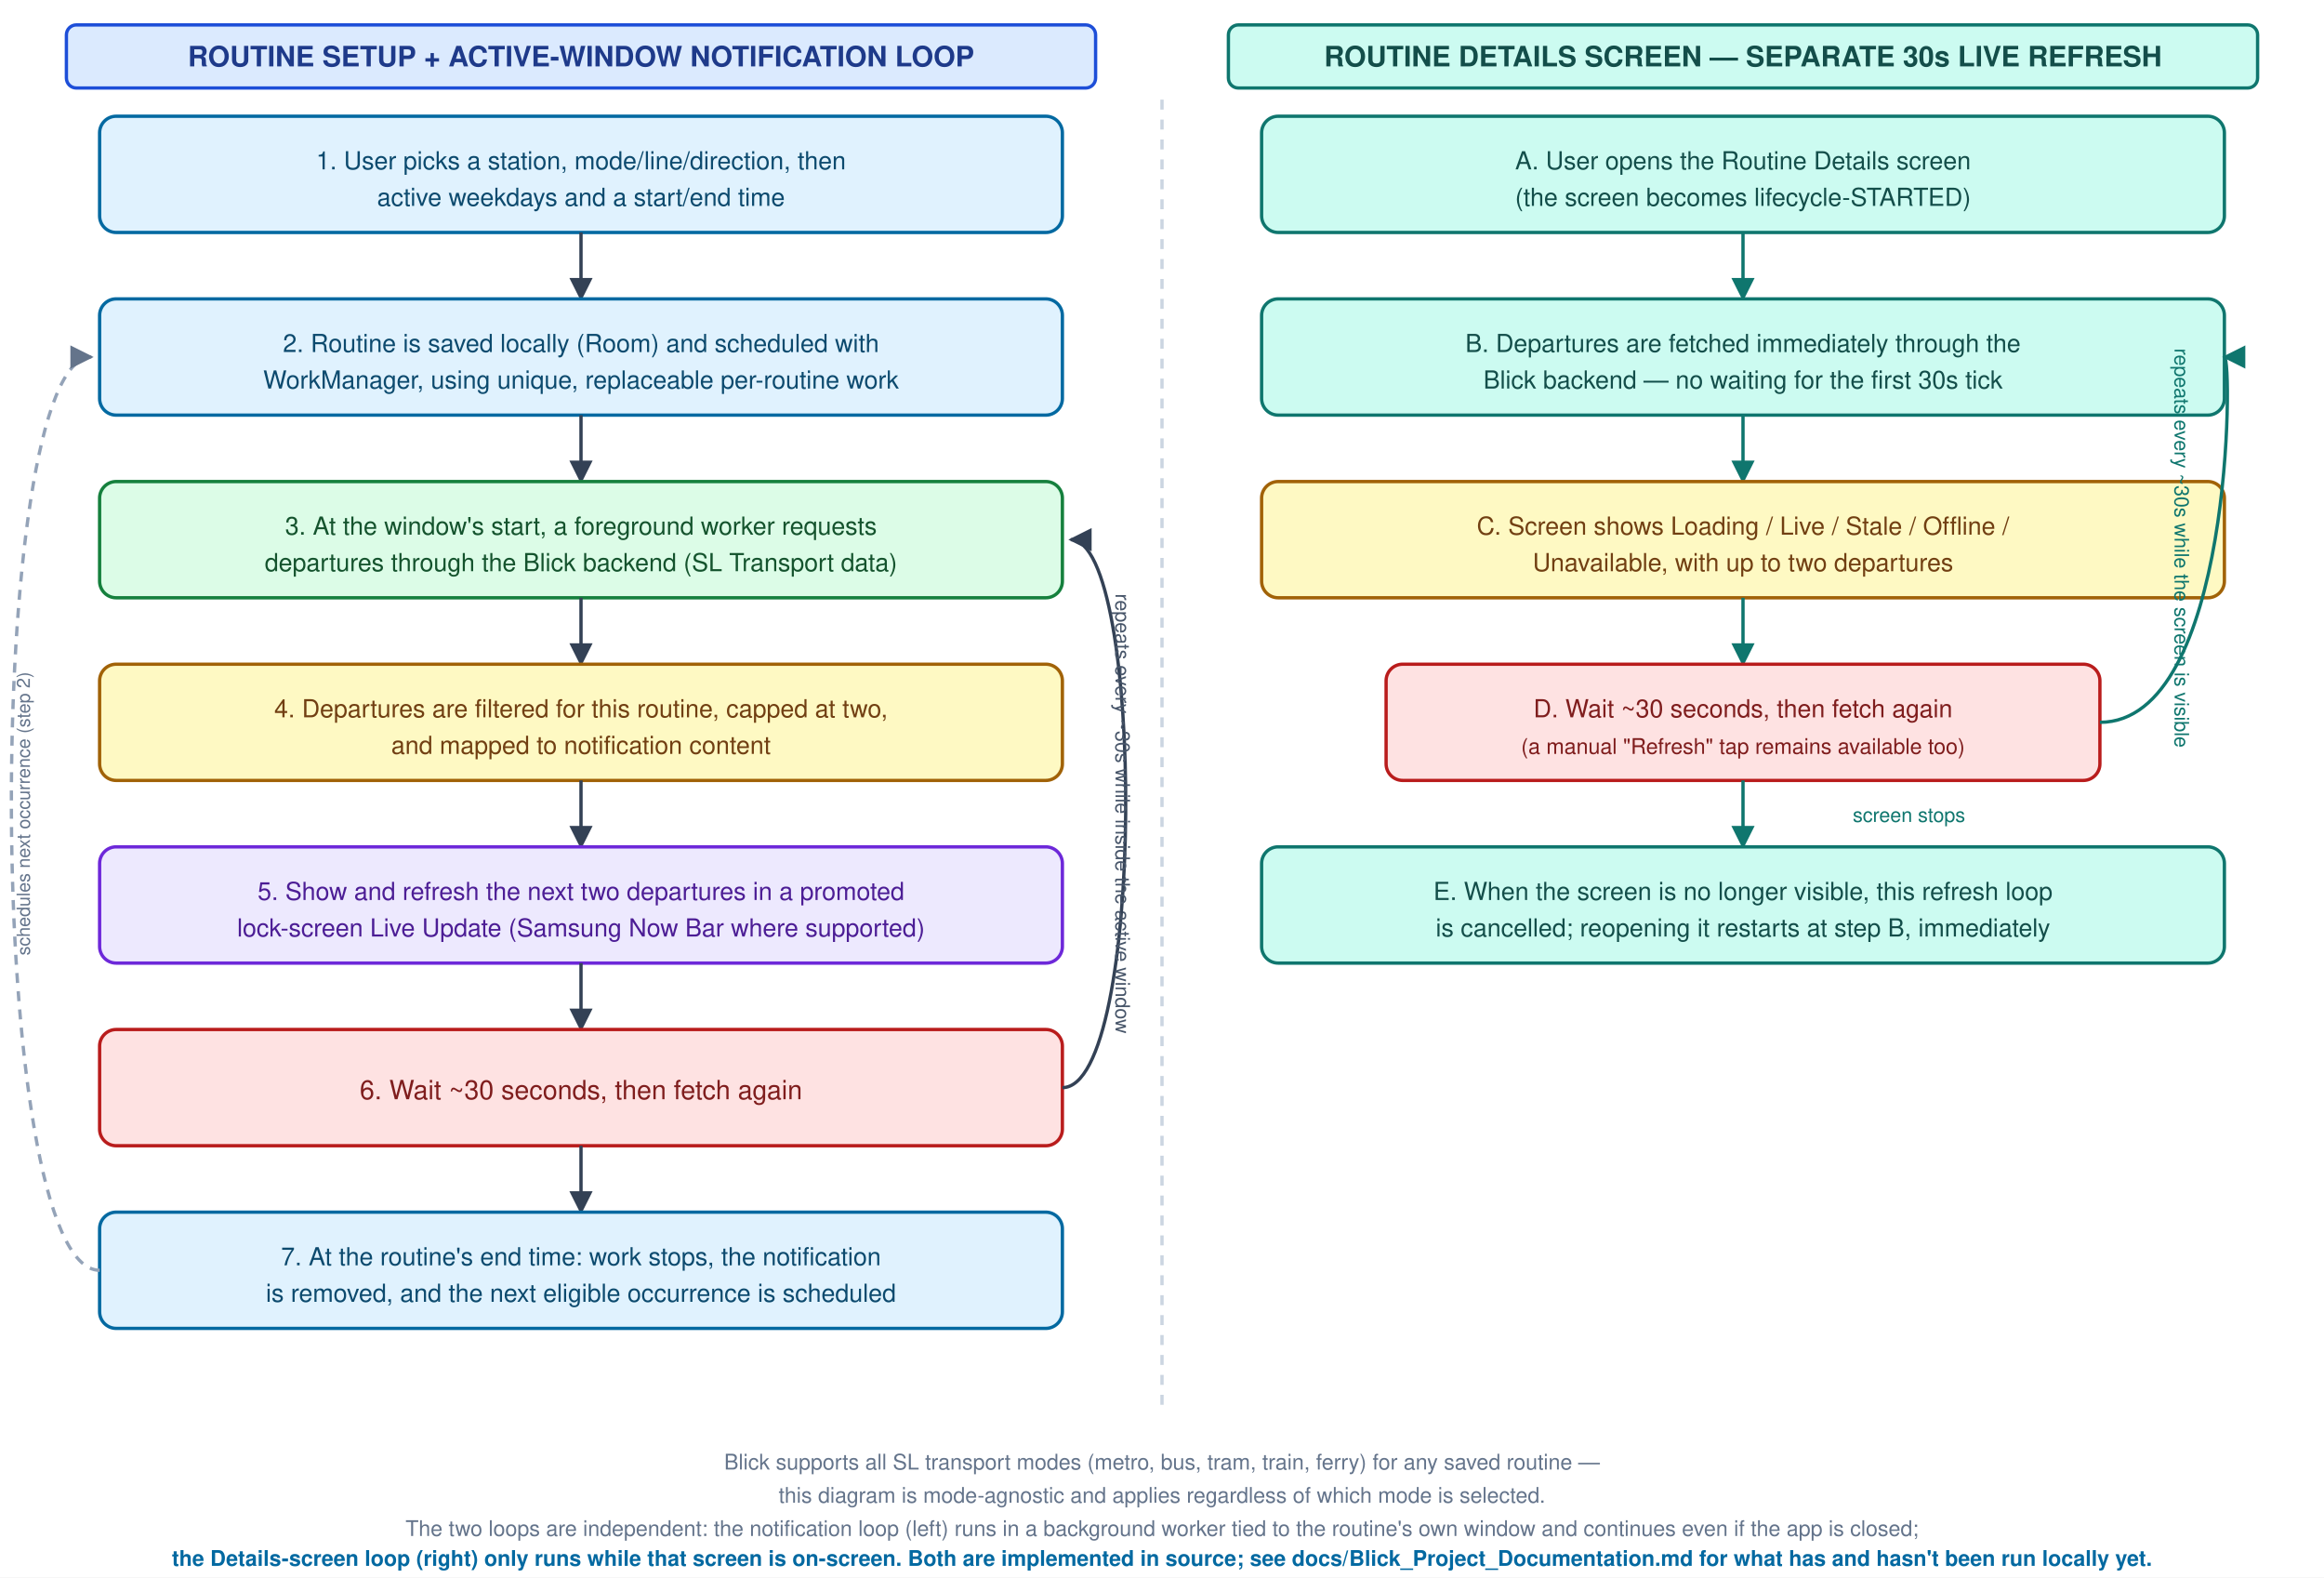
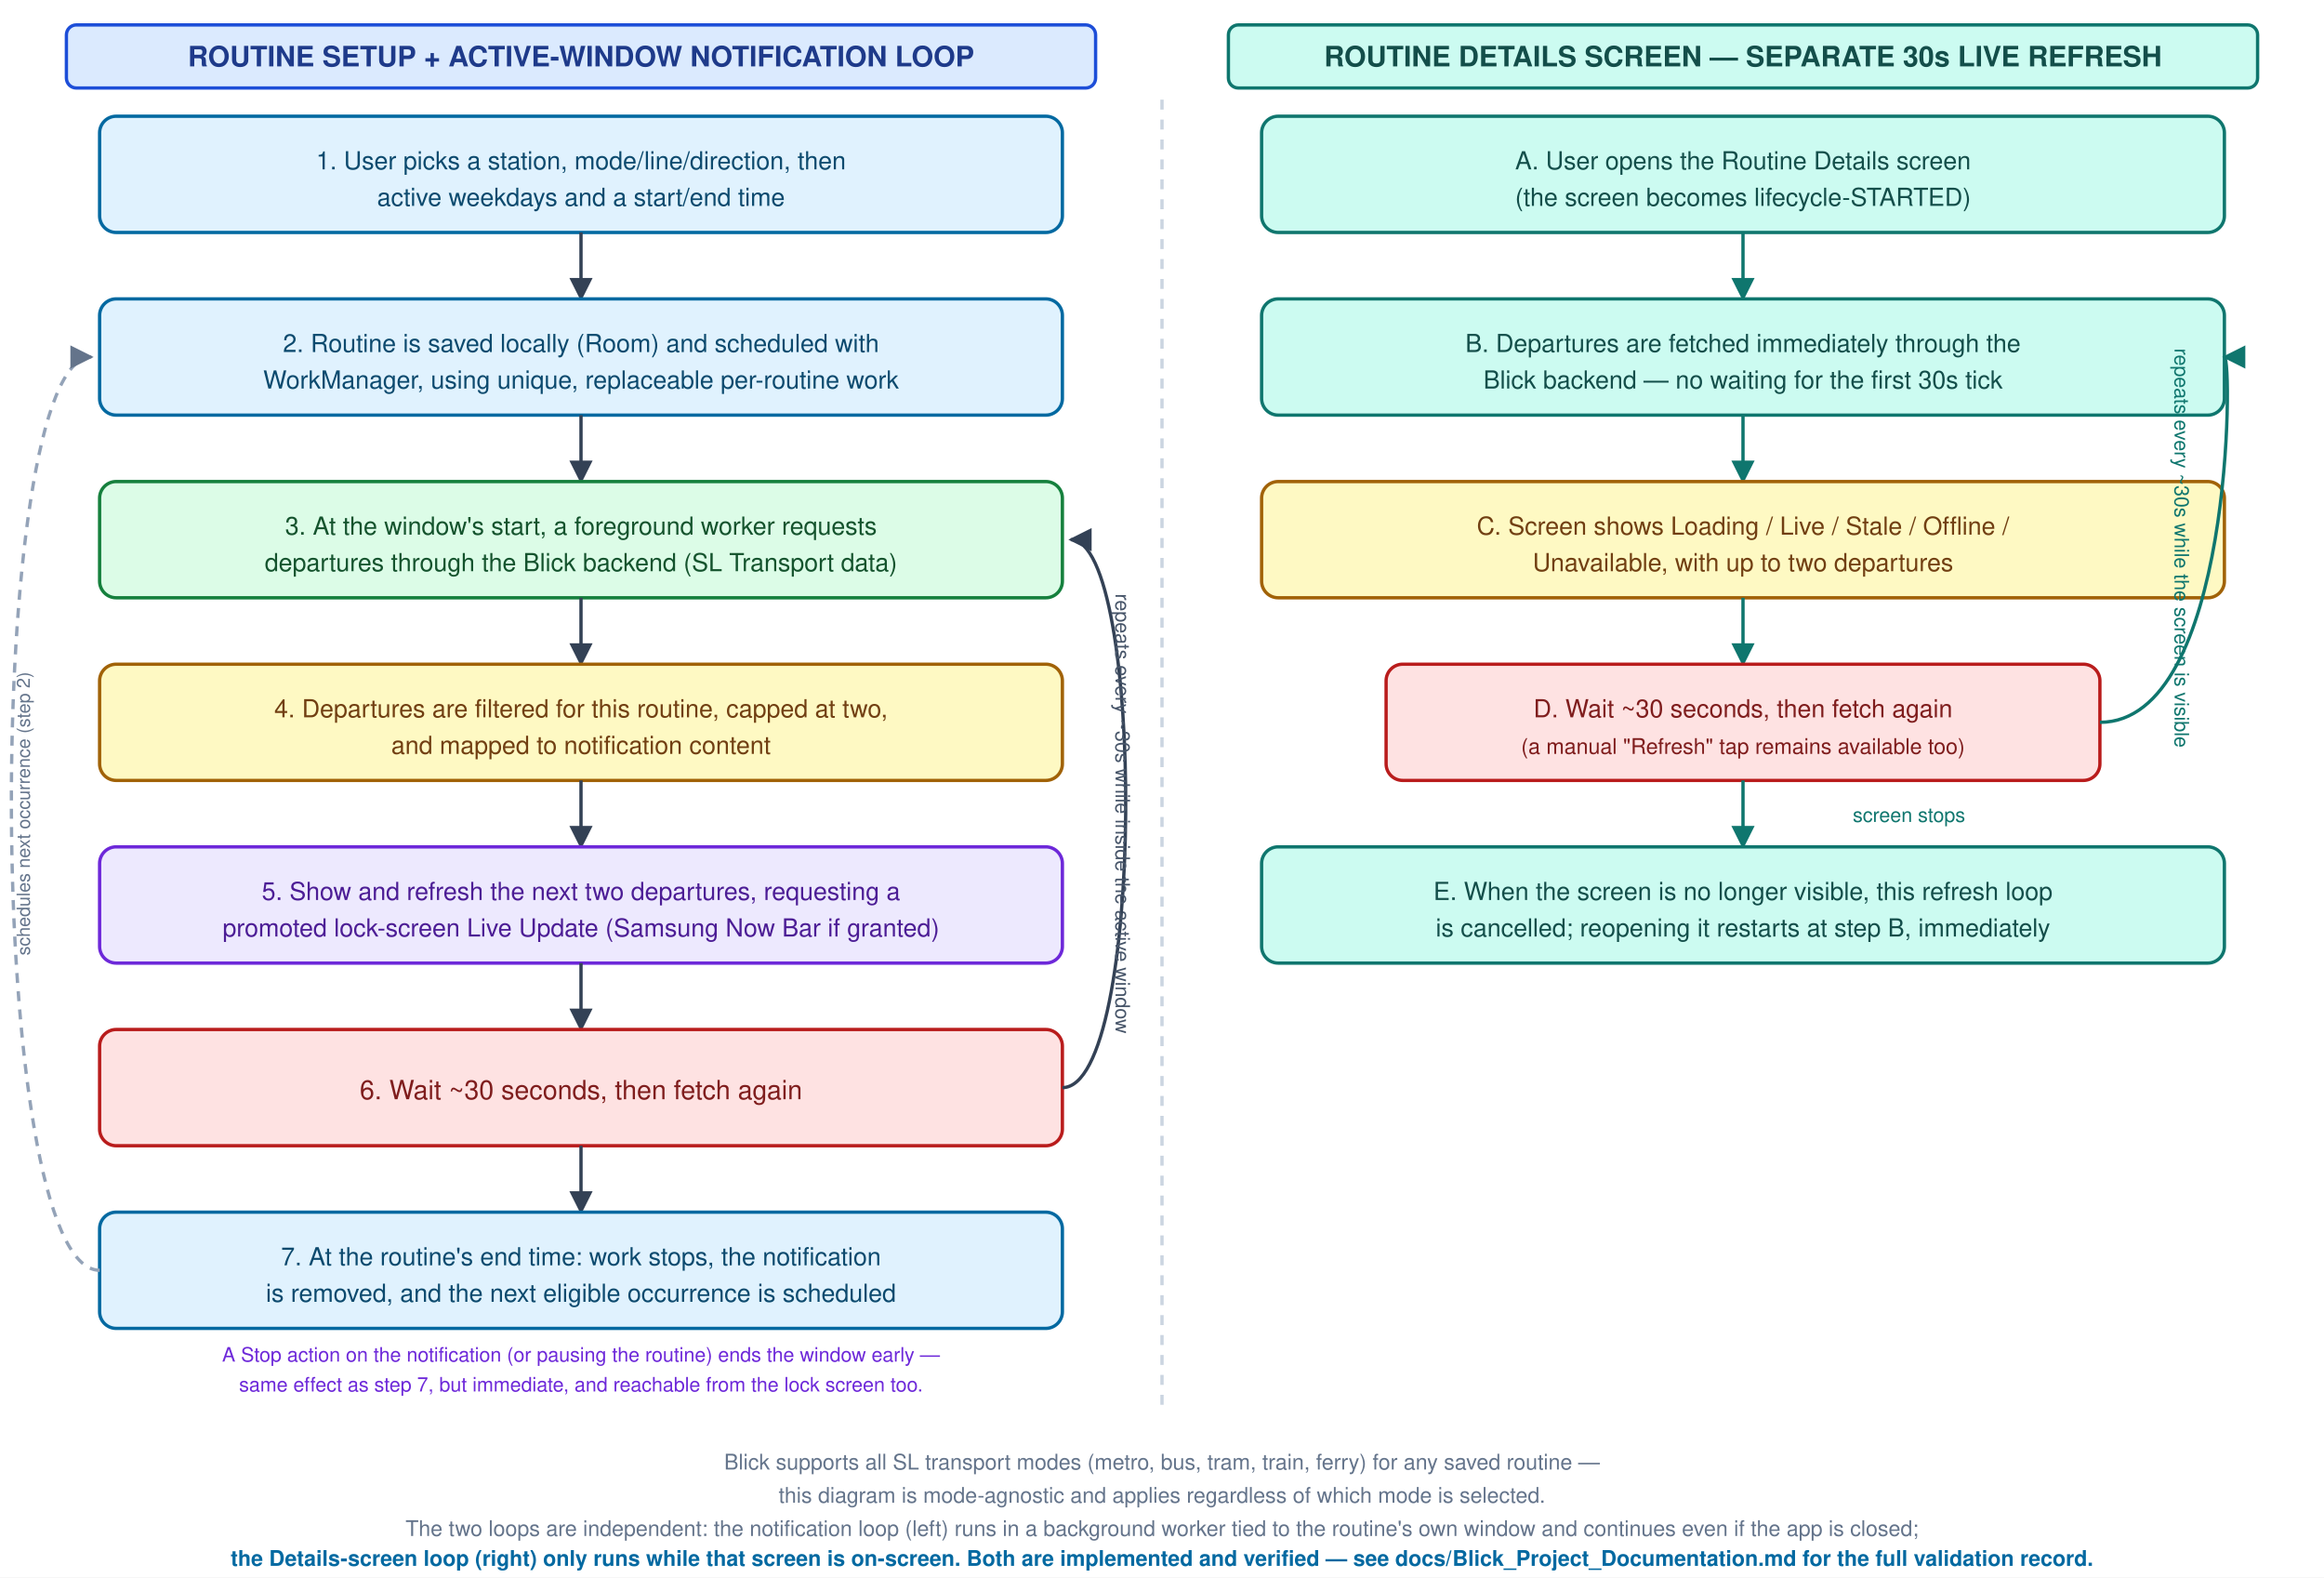
<svg xmlns="http://www.w3.org/2000/svg" viewBox="0 0 1400 950" font-family="Helvetica, Arial, sans-serif">
  <defs>
    <marker id="arrow" viewBox="0 0 10 10" refX="9" refY="5" markerWidth="7" markerHeight="7" orient="auto-start-reverse">
      <path d="M 0 0 L 10 5 L 0 10 z" fill="#334155" />
    </marker>
    <marker id="arrowTeal" viewBox="0 0 10 10" refX="9" refY="5" markerWidth="7" markerHeight="7" orient="auto-start-reverse">
      <path d="M 0 0 L 10 5 L 0 10 z" fill="#0f766e" />
    </marker>
    <marker id="arrowMuted" viewBox="0 0 10 10" refX="9" refY="5" markerWidth="7" markerHeight="7" orient="auto-start-reverse">
      <path d="M 0 0 L 10 5 L 0 10 z" fill="#64748b" />
    </marker>
  </defs>
  <rect width="1400" height="950" fill="#ffffff" />
  <rect x="40" y="15" width="620" height="38" rx="6" fill="#dbeafe" stroke="#1d4ed8" stroke-width="2" />
  <text x="350" y="40" text-anchor="middle" font-size="17" font-weight="bold" fill="#1e3a8a">ROUTINE SETUP + ACTIVE-WINDOW NOTIFICATION LOOP</text>
  <rect x="740" y="15" width="620" height="38" rx="6" fill="#ccfbf1" stroke="#0f766e" stroke-width="2" />
  <text x="1050" y="40" text-anchor="middle" font-size="17" font-weight="bold" fill="#134e4a">ROUTINE DETAILS SCREEN — SEPARATE 30s LIVE REFRESH</text>
  <line x1="700" y1="60" x2="700" y2="850" stroke="#cbd5e1" stroke-width="2" stroke-dasharray="6,6" />
  <rect x="60" y="70" width="580" height="70" rx="10" fill="#e0f2fe" stroke="#0369a1" stroke-width="2" />
  <text x="350" y="102" text-anchor="middle" font-size="15" fill="#0c4a6e">1. User picks a station, mode/line/direction, then</text>
  <text x="350" y="124" text-anchor="middle" font-size="15" fill="#0c4a6e">active weekdays and a start/end time</text>
  <line x1="350" y1="140" x2="350" y2="180" stroke="#334155" stroke-width="2" marker-end="url(#arrow)" />
  <rect x="60" y="180" width="580" height="70" rx="10" fill="#e0f2fe" stroke="#0369a1" stroke-width="2" />
  <text x="350" y="212" text-anchor="middle" font-size="15" fill="#0c4a6e">2. Routine is saved locally (Room) and scheduled with</text>
  <text x="350" y="234" text-anchor="middle" font-size="15" fill="#0c4a6e">WorkManager, using unique, replaceable per-routine work</text>
  <line x1="350" y1="250" x2="350" y2="290" stroke="#334155" stroke-width="2" marker-end="url(#arrow)" />
  <rect x="60" y="290" width="580" height="70" rx="10" fill="#dcfce7" stroke="#15803d" stroke-width="2" />
  <text x="350" y="322" text-anchor="middle" font-size="15" fill="#14532d">3. At the window's start, a foreground worker requests</text>
  <text x="350" y="344" text-anchor="middle" font-size="15" fill="#14532d">departures through the Blick backend (SL Transport data)</text>
  <line x1="350" y1="360" x2="350" y2="400" stroke="#334155" stroke-width="2" marker-end="url(#arrow)" />
  <rect x="60" y="400" width="580" height="70" rx="10" fill="#fef9c3" stroke="#a16207" stroke-width="2" />
  <text x="350" y="432" text-anchor="middle" font-size="15" fill="#713f12">4. Departures are filtered for this routine, capped at two,</text>
  <text x="350" y="454" text-anchor="middle" font-size="15" fill="#713f12">and mapped to notification content</text>
  <line x1="350" y1="470" x2="350" y2="510" stroke="#334155" stroke-width="2" marker-end="url(#arrow)" />
  <rect x="60" y="510" width="580" height="70" rx="10" fill="#ede9fe" stroke="#6d28d9" stroke-width="2" />
-   <text x="350" y="542" text-anchor="middle" font-size="15" fill="#4c1d95">5. Show and refresh the next two departures in a promoted</text>
-   <text x="350" y="564" text-anchor="middle" font-size="15" fill="#4c1d95">lock-screen Live Update (Samsung Now Bar where supported)</text>
+   <text x="350" y="542" text-anchor="middle" font-size="15" fill="#4c1d95">5. Show and refresh the next two departures, requesting a</text>
+   <text x="350" y="564" text-anchor="middle" font-size="15" fill="#4c1d95">promoted lock-screen Live Update (Samsung Now Bar if granted)</text>
  <line x1="350" y1="580" x2="350" y2="620" stroke="#334155" stroke-width="2" marker-end="url(#arrow)" />
  <rect x="60" y="620" width="580" height="70" rx="10" fill="#fee2e2" stroke="#b91c1c" stroke-width="2" />
  <text x="350" y="662" text-anchor="middle" font-size="16" fill="#7f1d1d">6. Wait ~30 seconds, then fetch again</text>
  <line x1="350" y1="690" x2="350" y2="730" stroke="#334155" stroke-width="2" marker-end="url(#arrow)" />
  <path d="M 640 655 C 690 655, 690 325, 645 325" fill="none" stroke="#334155" stroke-width="2" marker-end="url(#arrow)" />
  <text x="672" y="490" text-anchor="middle" font-size="12" fill="#475569" transform="rotate(90 672 490)">repeats every ~30s while inside the active window</text>
  <rect x="60" y="730" width="580" height="70" rx="10" fill="#e0f2fe" stroke="#0369a1" stroke-width="2" />
  <text x="350" y="762" text-anchor="middle" font-size="15" fill="#0c4a6e">7. At the routine's end time: work stops, the notification</text>
  <text x="350" y="784" text-anchor="middle" font-size="15" fill="#0c4a6e">is removed, and the next eligible occurrence is scheduled</text>
  <path d="M 60 765 C -10 765, -10 215, 55 215" fill="none" stroke="#94a3b8" stroke-width="2" stroke-dasharray="6,5" marker-end="url(#arrowMuted)" />
  <text x="18" y="490" text-anchor="middle" font-size="11" fill="#64748b" transform="rotate(-90 18 490)">schedules next occurrence (step 2)</text>
+   <text x="350" y="820" text-anchor="middle" font-size="12" fill="#6d28d9">A Stop action on the notification (or pausing the routine) ends the window early —</text>
+   <text x="350" y="838" text-anchor="middle" font-size="12" fill="#6d28d9">same effect as step 7, but immediate, and reachable from the lock screen too.</text>
  <rect x="760" y="70" width="580" height="70" rx="10" fill="#ccfbf1" stroke="#0f766e" stroke-width="2" />
  <text x="1050" y="102" text-anchor="middle" font-size="15" fill="#134e4a">A. User opens the Routine Details screen</text>
  <text x="1050" y="124" text-anchor="middle" font-size="15" fill="#134e4a">(the screen becomes lifecycle-STARTED)</text>
  <line x1="1050" y1="140" x2="1050" y2="180" stroke="#0f766e" stroke-width="2" marker-end="url(#arrowTeal)" />
  <rect x="760" y="180" width="580" height="70" rx="10" fill="#ccfbf1" stroke="#0f766e" stroke-width="2" />
  <text x="1050" y="212" text-anchor="middle" font-size="15" fill="#134e4a">B. Departures are fetched immediately through the</text>
  <text x="1050" y="234" text-anchor="middle" font-size="15" fill="#134e4a">Blick backend — no waiting for the first 30s tick</text>
  <line x1="1050" y1="250" x2="1050" y2="290" stroke="#0f766e" stroke-width="2" marker-end="url(#arrowTeal)" />
  <rect x="760" y="290" width="580" height="70" rx="10" fill="#fef9c3" stroke="#a16207" stroke-width="2" />
  <text x="1050" y="322" text-anchor="middle" font-size="15" fill="#713f12">C. Screen shows Loading / Live / Stale / Offline /</text>
  <text x="1050" y="344" text-anchor="middle" font-size="15" fill="#713f12">Unavailable, with up to two departures</text>
  <line x1="1050" y1="360" x2="1050" y2="400" stroke="#0f766e" stroke-width="2" marker-end="url(#arrowTeal)" />
  <rect x="835" y="400" width="430" height="70" rx="10" fill="#fee2e2" stroke="#b91c1c" stroke-width="2" />
  <text x="1050" y="432" text-anchor="middle" font-size="15" fill="#7f1d1d">D. Wait ~30 seconds, then fetch again</text>
  <text x="1050" y="454" text-anchor="middle" font-size="13" fill="#7f1d1d">(a manual "Refresh" tap remains available too)</text>
  <path d="M 1265 435 C 1345 435, 1345 215, 1340 215" fill="none" stroke="#0f766e" stroke-width="2" marker-end="url(#arrowTeal)" />
  <text x="1310" y="330" text-anchor="middle" font-size="12" fill="#0f766e" transform="rotate(90 1310 330)">repeats every ~30s while the screen is visible</text>
  <line x1="1050" y1="470" x2="1050" y2="510" stroke="#0f766e" stroke-width="2" marker-end="url(#arrowTeal)" />
  <text x="1150" y="495" text-anchor="middle" font-size="12" fill="#0f766e">screen stops</text>
  <rect x="760" y="510" width="580" height="70" rx="10" fill="#ccfbf1" stroke="#0f766e" stroke-width="2" />
  <text x="1050" y="542" text-anchor="middle" font-size="15" fill="#134e4a">E. When the screen is no longer visible, this refresh loop</text>
  <text x="1050" y="564" text-anchor="middle" font-size="15" fill="#134e4a">is cancelled; reopening it restarts at step B, immediately</text>
  <text x="700" y="885" text-anchor="middle" font-size="13" fill="#64748b">Blick supports all SL transport modes (metro, bus, tram, train, ferry) for any saved routine —</text>
  <text x="700" y="905" text-anchor="middle" font-size="13" fill="#64748b">this diagram is mode-agnostic and applies regardless of which mode is selected.</text>
  <text x="700" y="925" text-anchor="middle" font-size="13" fill="#64748b">The two loops are independent: the notification loop (left) runs in a background worker tied to the routine's own window and continues even if the app is closed;</text>
-   <text x="700" y="943" text-anchor="middle" font-size="13" font-weight="bold" fill="#0369a1">the Details-screen loop (right) only runs while that screen is on-screen. Both are implemented in source; see docs/Blick_Project_Documentation.md for what has and hasn't been run locally yet.</text>
+   <text x="700" y="943" text-anchor="middle" font-size="13" font-weight="bold" fill="#0369a1">the Details-screen loop (right) only runs while that screen is on-screen. Both are implemented and verified — see docs/Blick_Project_Documentation.md for the full validation record.</text>
</svg>
